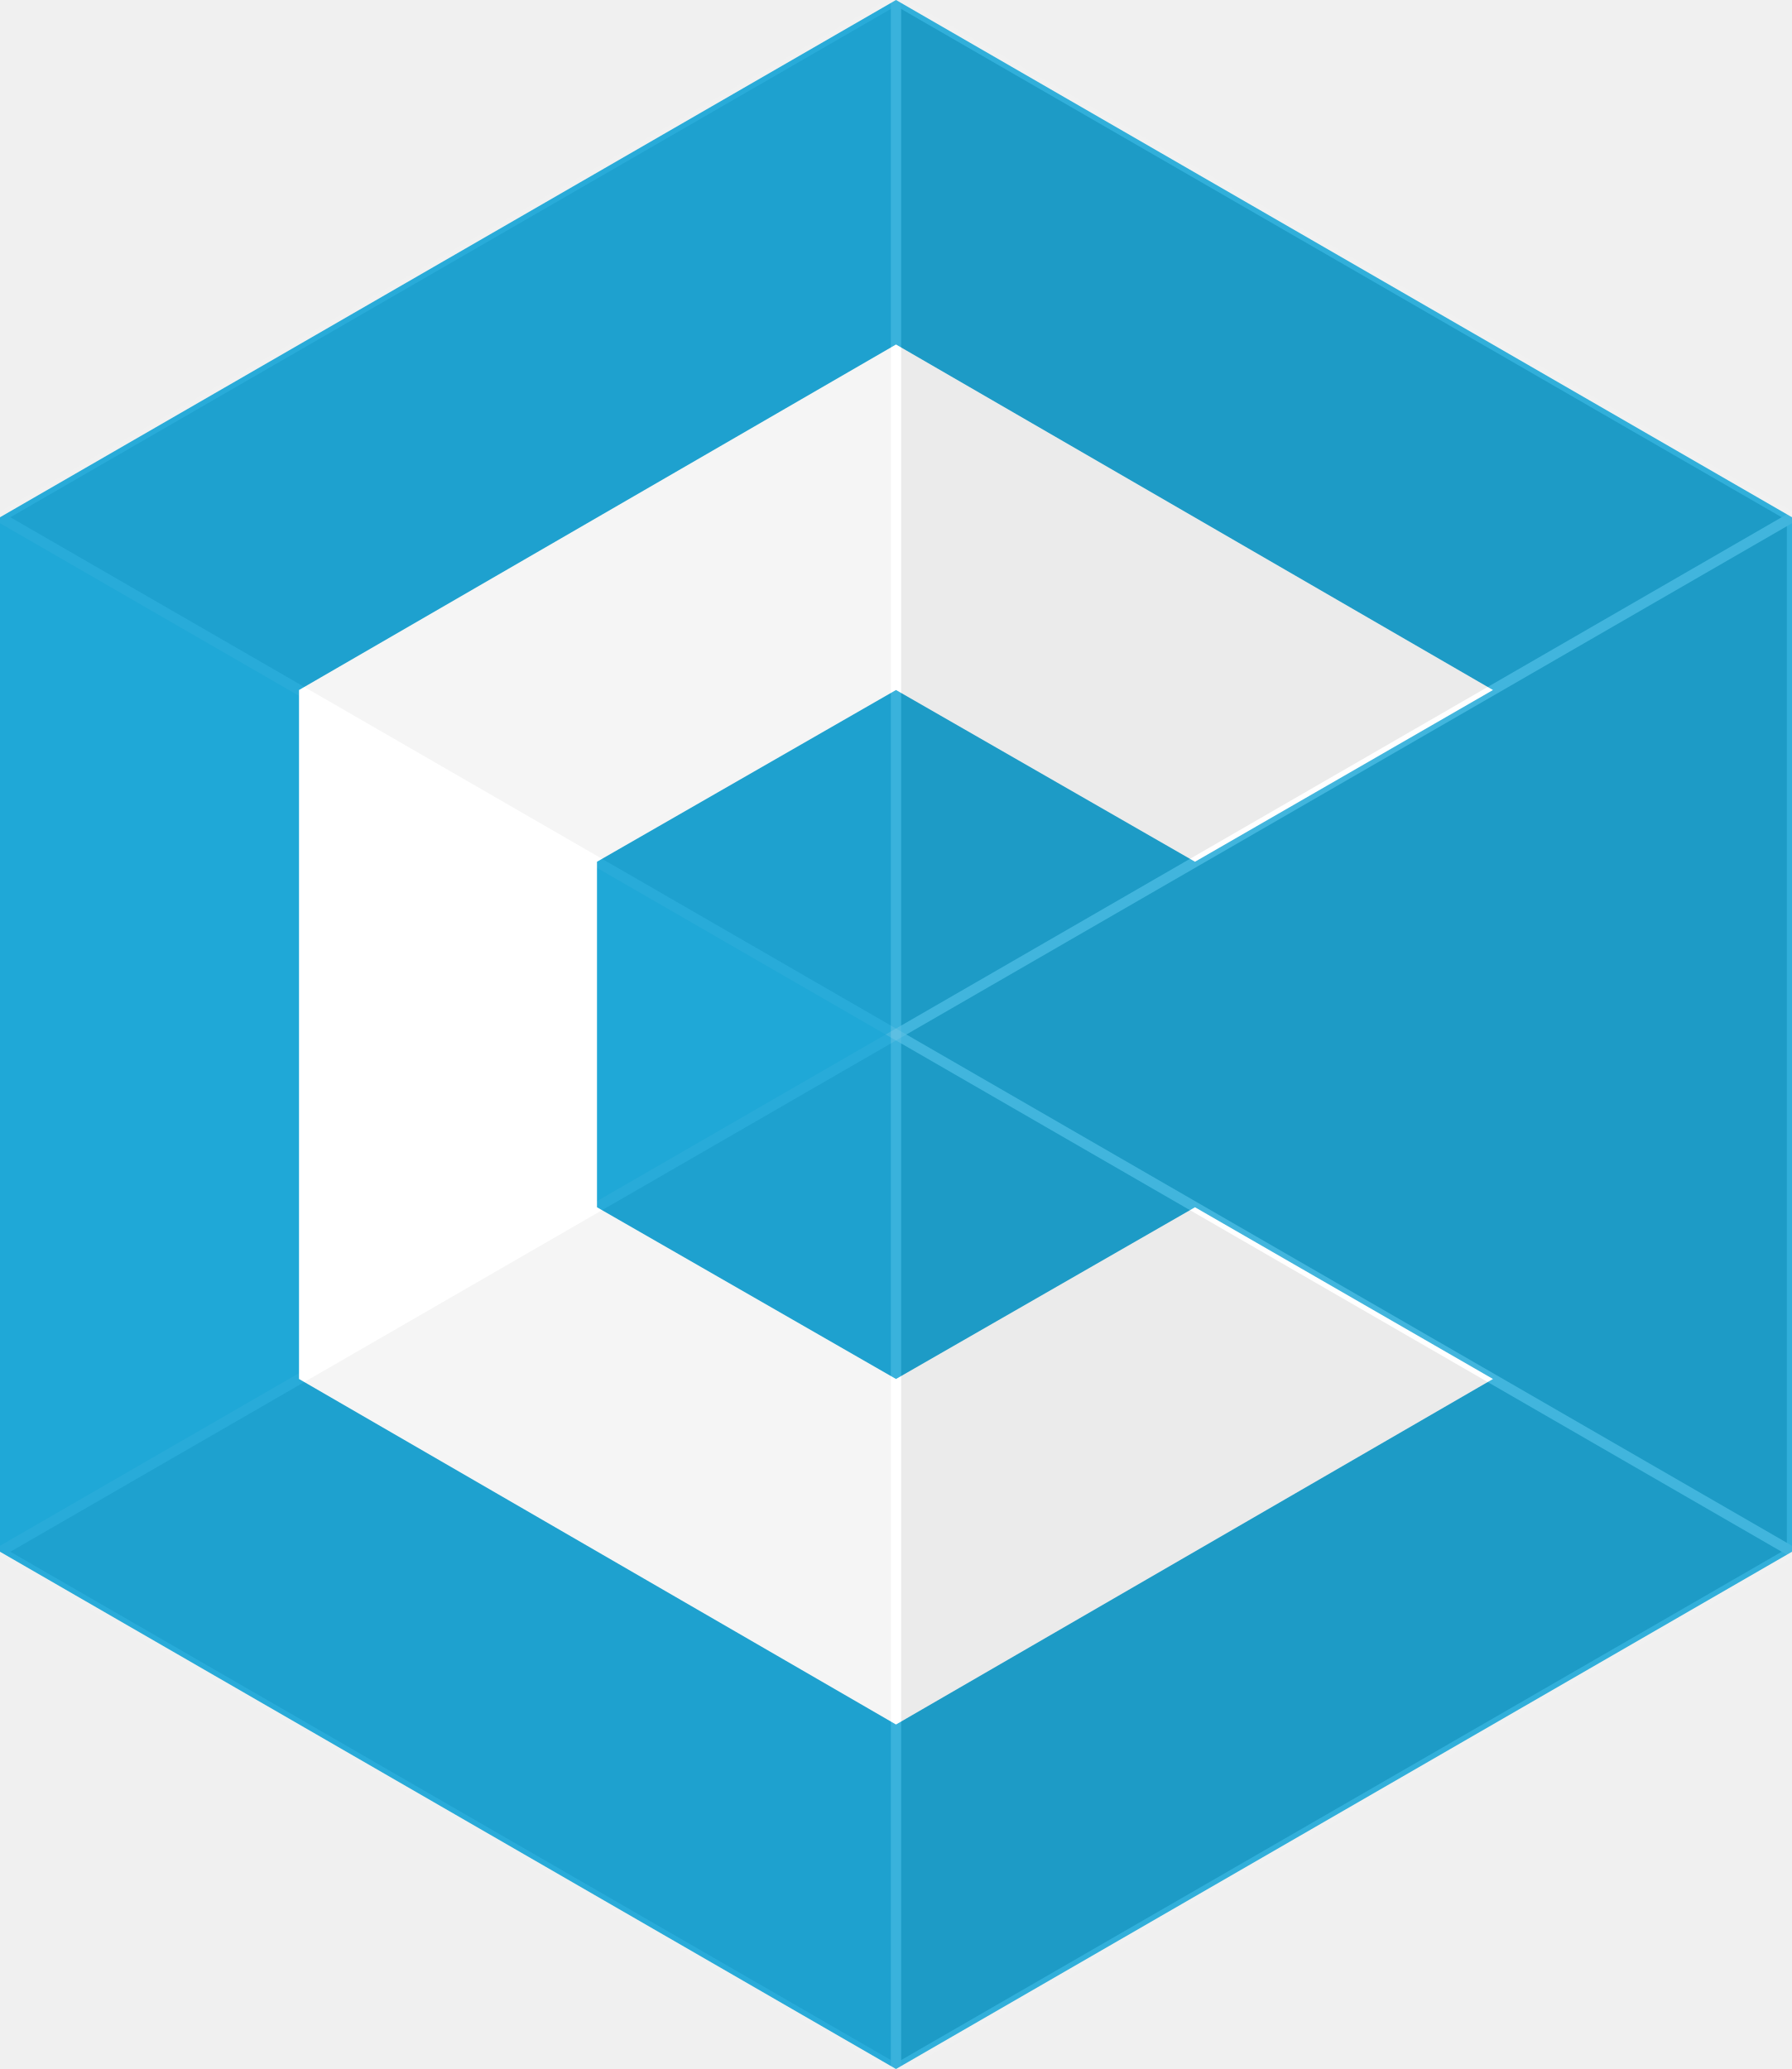
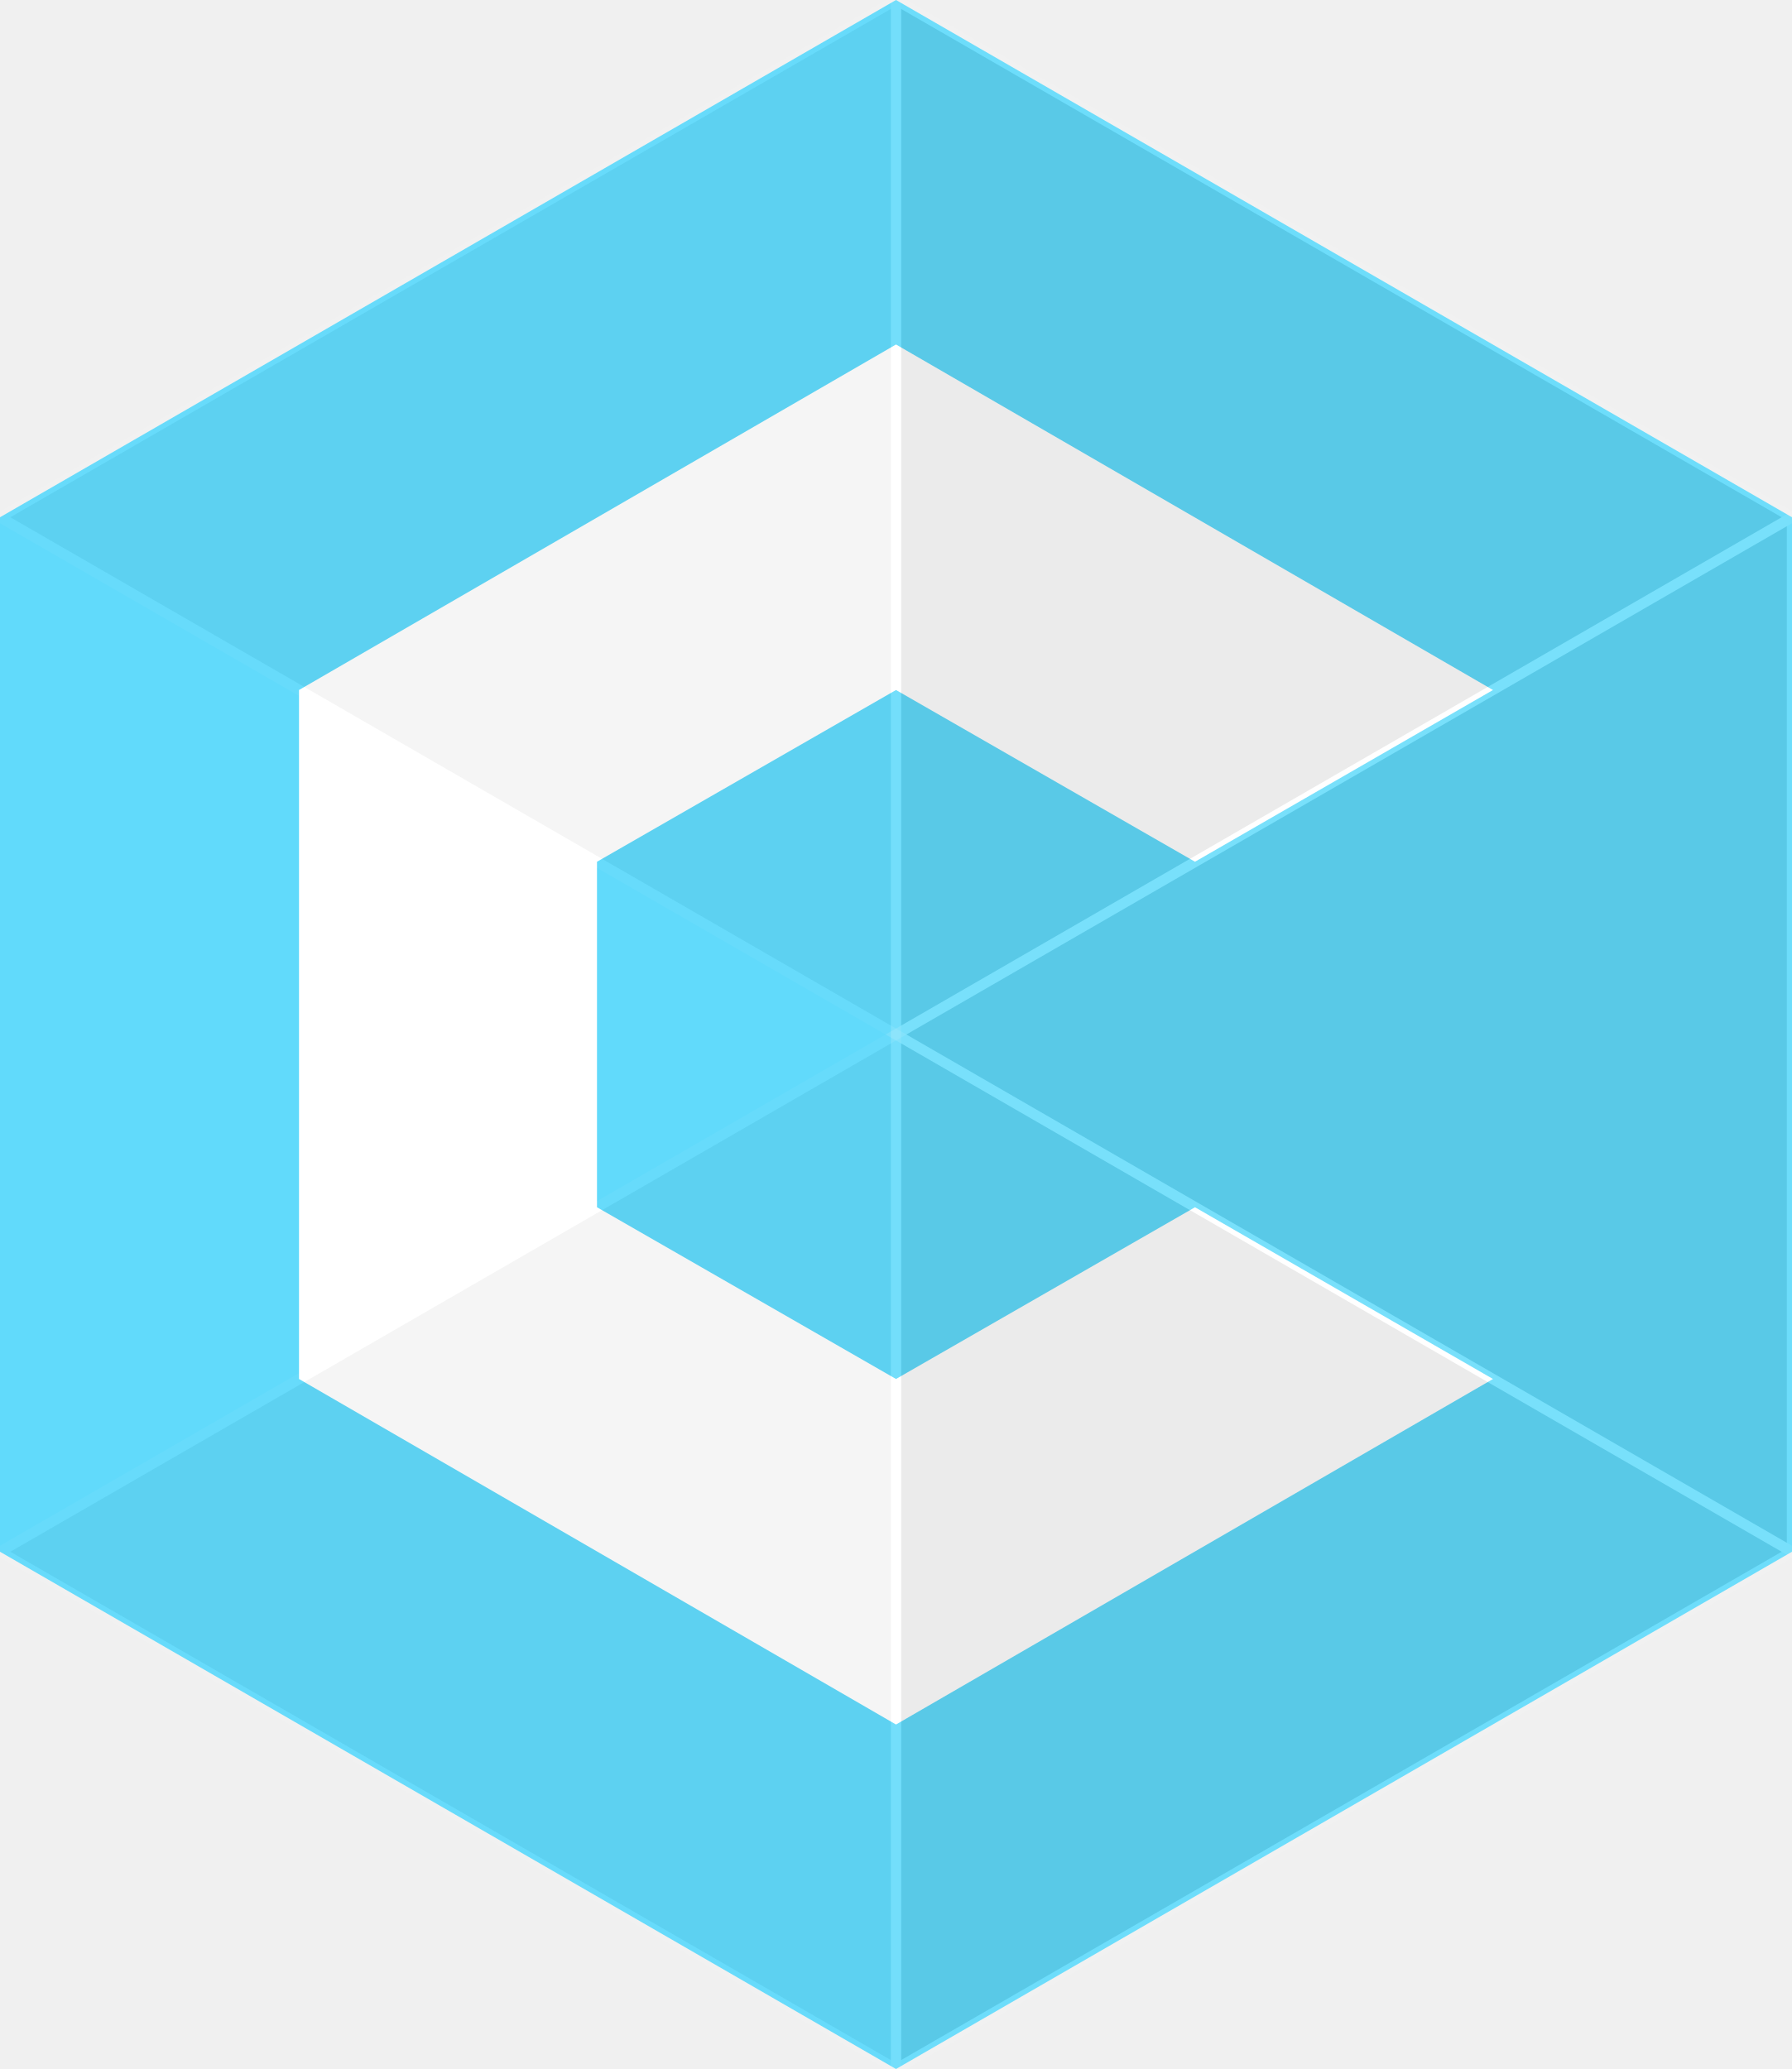
- <svg xmlns="http://www.w3.org/2000/svg" version="1.1" id="Warstwa_1" x="0px" y="0px" width="173.2px" height="200px" viewBox="0 0 173.2 200" style="enable-background:new 0 0 173.2 200;" xml:space="preserve">
-   <style type="text/css">
- 	.st0{fill:#1FA8D7;}
- 	.st1{fill:#FFFFFF;}
- 	.st2{opacity:4.000000e-02;stroke:#FFFFFF;stroke-miterlimit:10;}
- 	.st3{opacity:8.000000e-02;stroke:#FFFFFF;stroke-miterlimit:10;}
- 	.st4{opacity:0;stroke:#FFFFFF;stroke-miterlimit:10;}
- 	.st5{fill:#333333;}
- 	.st6{fill:#1EA7D6;}
- </style>
-   <polygon class="st0" points="0,150 0,50 86.6,0 173.2,50 173.2,150 86.6,200 " />
-   <polygon class="st1" points="86.6,133.3 57.7,116.7 57.7,83.3 86.6,66.7 115.5,83.3 144.3,66.7 86.6,33.3 28.9,66.7 28.9,133.3   86.6,166.7 144.3,133.3 115.5,116.7 " />
-   <polygon class="st2" points="0,50 86.6,100 86.6,0 " />
-   <polygon class="st2" points="0,150 86.6,200 86.6,100 " />
-   <polygon class="st3" points="86.6,100 173.2,150 173.2,50 " />
-   <polygon class="st4" points="86.6,100 0,50 0,150 " />
-   <polygon class="st3" points="173.2,150 86.6,100 86.6,200 " />
-   <polygon class="st3" points="173.2,50 86.6,0 86.6,100 " />
-   <g>
-     <path class="st5" d="M290.4,127.3c1,0,1.8,0.4,2.6,1.1l7.2,7.8c-4,4.9-8.8,8.7-14.6,11.3c-5.8,2.6-12.7,3.9-20.8,3.9   c-7.2,0-13.8-1.2-19.5-3.7c-5.8-2.5-10.7-5.9-14.8-10.3c-4.1-4.4-7.2-9.7-9.4-15.8c-2.2-6.1-3.3-12.8-3.3-20   c0-7.3,1.2-14.1,3.6-20.1c2.4-6.1,5.8-11.4,10.3-15.8c4.4-4.4,9.7-7.8,15.8-10.3c6.1-2.5,12.9-3.7,20.4-3.7c7.2,0,13.6,1.2,19,3.5   c5.4,2.3,10.1,5.4,13.9,9.2l-6.1,8.4c-0.4,0.5-0.8,1-1.4,1.4c-0.6,0.4-1.3,0.6-2.3,0.6c-1,0-2.1-0.4-3.2-1.2s-2.5-1.7-4.1-2.6   c-1.7-0.9-3.8-1.8-6.3-2.6c-2.5-0.8-5.8-1.2-9.7-1.2c-4.6,0-8.8,0.8-12.7,2.4c-3.8,1.6-7.2,3.9-9.9,6.9s-4.9,6.6-6.5,10.8   c-1.6,4.3-2.3,9-2.3,14.3c0,5.5,0.8,10.4,2.3,14.6c1.6,4.3,3.7,7.9,6.3,10.8c2.7,2.9,5.8,5.2,9.4,6.7c3.6,1.6,7.5,2.3,11.6,2.3   c2.5,0,4.7-0.1,6.7-0.4c2-0.3,3.8-0.7,5.5-1.3c1.7-0.6,3.3-1.3,4.8-2.3c1.5-0.9,3-2.1,4.5-3.4c0.4-0.4,0.9-0.7,1.4-1   C289.3,127.4,289.9,127.3,290.4,127.3z" />
-     <path class="st5" d="M407.5,101.5c0,7.2-1.2,13.8-3.6,19.9c-2.4,6.1-5.7,11.4-10.1,15.8c-4.3,4.5-9.5,7.9-15.6,10.4   c-6.1,2.5-12.8,3.7-20.2,3.7c-7.4,0-14.1-1.2-20.2-3.7c-6.1-2.5-11.3-6-15.7-10.4c-4.3-4.5-7.7-9.7-10.1-15.8   c-2.4-6.1-3.6-12.7-3.6-19.9c0-7.2,1.2-13.8,3.6-19.9c2.4-6.1,5.7-11.4,10.1-15.8c4.3-4.5,9.6-7.9,15.7-10.4   c6.1-2.5,12.8-3.7,20.2-3.7c7.4,0,14.1,1.3,20.2,3.8c6.1,2.5,11.3,6,15.6,10.4c4.3,4.4,7.7,9.7,10.1,15.8   C406.3,87.7,407.5,94.3,407.5,101.5z M388.9,101.5c0-5.4-0.7-10.2-2.1-14.4c-1.4-4.3-3.5-7.9-6.1-10.8c-2.7-3-5.9-5.2-9.7-6.8   c-3.8-1.6-8.1-2.4-12.9-2.4c-4.8,0-9.1,0.8-12.9,2.4c-3.8,1.6-7.1,3.8-9.8,6.8c-2.7,3-4.7,6.6-6.2,10.8c-1.4,4.3-2.2,9.1-2.2,14.4   c0,5.4,0.7,10.2,2.2,14.4c1.4,4.3,3.5,7.9,6.2,10.8c2.7,2.9,5.9,5.2,9.8,6.8c3.8,1.6,8.1,2.4,12.9,2.4c4.8,0,9.1-0.8,12.9-2.4   c3.8-1.6,7-3.8,9.7-6.8c2.7-2.9,4.7-6.5,6.1-10.8C388.2,111.7,388.9,106.9,388.9,101.5z" />
-     <path class="st5" d="M440.6,112.2v38.1h-18.2V52.7h29.8c6.7,0,12.4,0.7,17.1,2.1c4.7,1.4,8.6,3.3,11.7,5.8c3,2.5,5.3,5.4,6.7,8.9   c1.4,3.4,2.1,7.2,2.1,11.4c0,3.3-0.5,6.4-1.5,9.3c-1,2.9-2.4,5.6-4.2,8c-1.8,2.4-4.1,4.5-6.8,6.3c-2.7,1.8-5.7,3.2-9.1,4.3   c2.3,1.3,4.3,3.2,5.9,5.6l24.4,36h-16.3c-1.6,0-2.9-0.3-4-0.9c-1.1-0.6-2-1.5-2.8-2.7l-20.5-31.3c-0.8-1.2-1.6-2-2.5-2.5   c-0.9-0.5-2.3-0.7-4.1-0.7H440.6z M440.6,99.1h11.3c3.4,0,6.4-0.4,8.9-1.3c2.5-0.9,4.6-2,6.3-3.5c1.6-1.5,2.9-3.3,3.7-5.4   c0.8-2.1,1.2-4.3,1.2-6.8c0-4.9-1.6-8.8-4.9-11.4c-3.3-2.7-8.2-4-15-4h-11.6V99.1z" />
-     <path class="st5" d="M571.8,52.7v14.4h-43.3v27.1h34.1v14h-34.1v27.6h43.3v14.5h-61.6V52.7H571.8z" />
-     <path class="st6" d="M626.8,135.7c3.5,0,6.6-0.6,9.4-1.8c2.8-1.2,5.1-2.8,7-4.9c1.9-2.1,3.4-4.7,4.4-7.7c1-3,1.5-6.4,1.5-10.1V52.7   h18.2v58.5c0,5.8-0.9,11.2-2.8,16.1c-1.9,4.9-4.6,9.2-8.1,12.8c-3.5,3.6-7.8,6.4-12.8,8.4s-10.6,3-16.9,3s-11.9-1-16.9-3   s-9.2-4.8-12.7-8.4c-3.5-3.6-6.2-7.8-8-12.8c-1.9-4.9-2.8-10.3-2.8-16.1V52.7h18.2v58.4c0,3.7,0.5,7.1,1.5,10.1   c1,3,2.5,5.6,4.4,7.7c1.9,2.1,4.2,3.8,7,5C620.1,135.1,623.3,135.7,626.8,135.7z" />
-     <path class="st6" d="M706.2,150.3H688V52.7h18.2V150.3z" />
-   </g>
+ <svg xmlns="http://www.w3.org/2000/svg" version="1.1" id="Warstwa_1" x="0px" y="0px" width="173.2px" height="200px" viewBox="0 0 173.2 200" enable-background="new 0 0 173.2 200" xml:space="preserve">
+   <polygon fill="#61DAFB" points="0,150 0,50 86.6,0 173.2,50 173.2,150 86.6,200 " />
+   <polygon fill="#FFFFFF" points="86.6,133.3 57.7,116.7 57.7,83.3 86.6,66.7 115.5,83.3 144.3,66.7 86.6,33.3 28.9,66.7 28.9,133.3   86.6,166.7 144.3,133.3 115.5,116.7 " />
+   <polygon opacity="0.04" stroke="#FFFFFF" stroke-miterlimit="10" enable-background="new    " points="0,50 86.6,100 86.6,0 " />
+   <polygon opacity="0.04" stroke="#FFFFFF" stroke-miterlimit="10" enable-background="new    " points="0,150 86.6,200 86.6,100 " />
+   <polygon opacity="0.08" stroke="#FFFFFF" stroke-miterlimit="10" enable-background="new    " points="86.6,100 173.2,150 173.2,50   " />
+   <polygon fill-opacity="0" points="86.6,100 0,50 0,150 " />
+   <polygon opacity="0.08" stroke="#FFFFFF" stroke-miterlimit="10" enable-background="new    " points="173.2,150 86.6,100 86.6,200   " />
+   <polygon opacity="0.08" stroke="#FFFFFF" stroke-miterlimit="10" enable-background="new    " points="173.2,50 86.6,0 86.6,100 " />
</svg>
